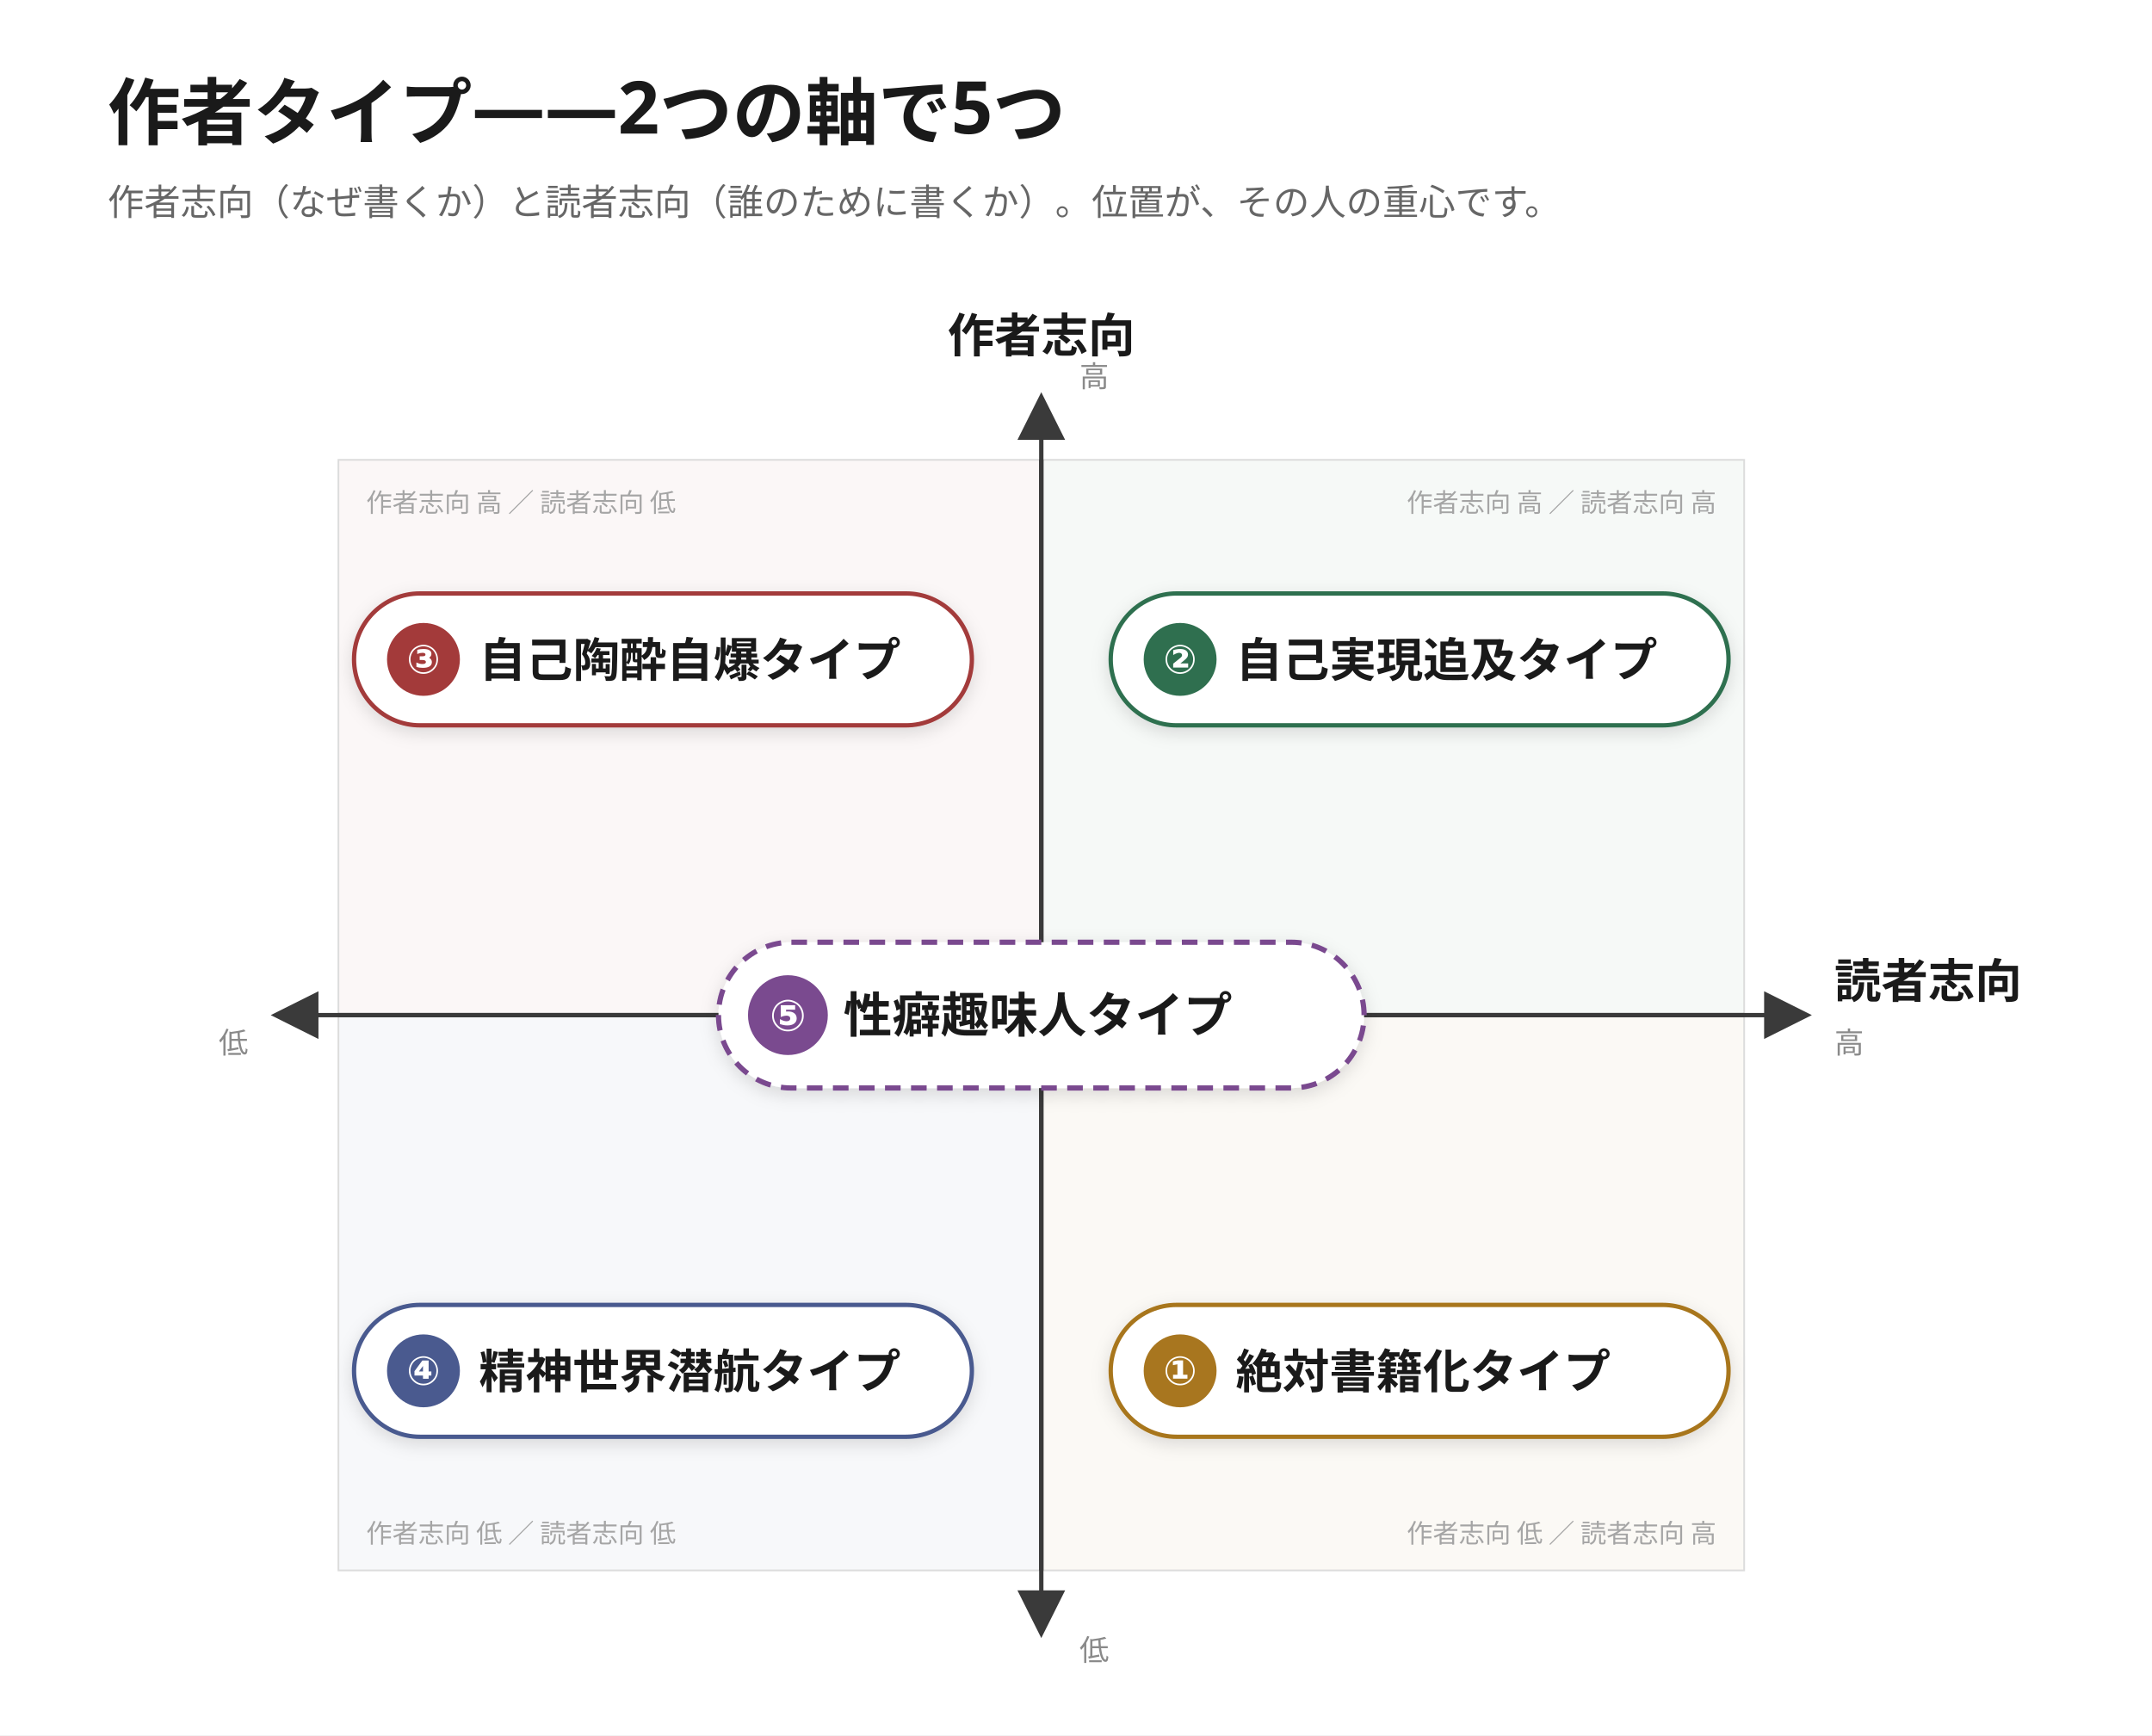
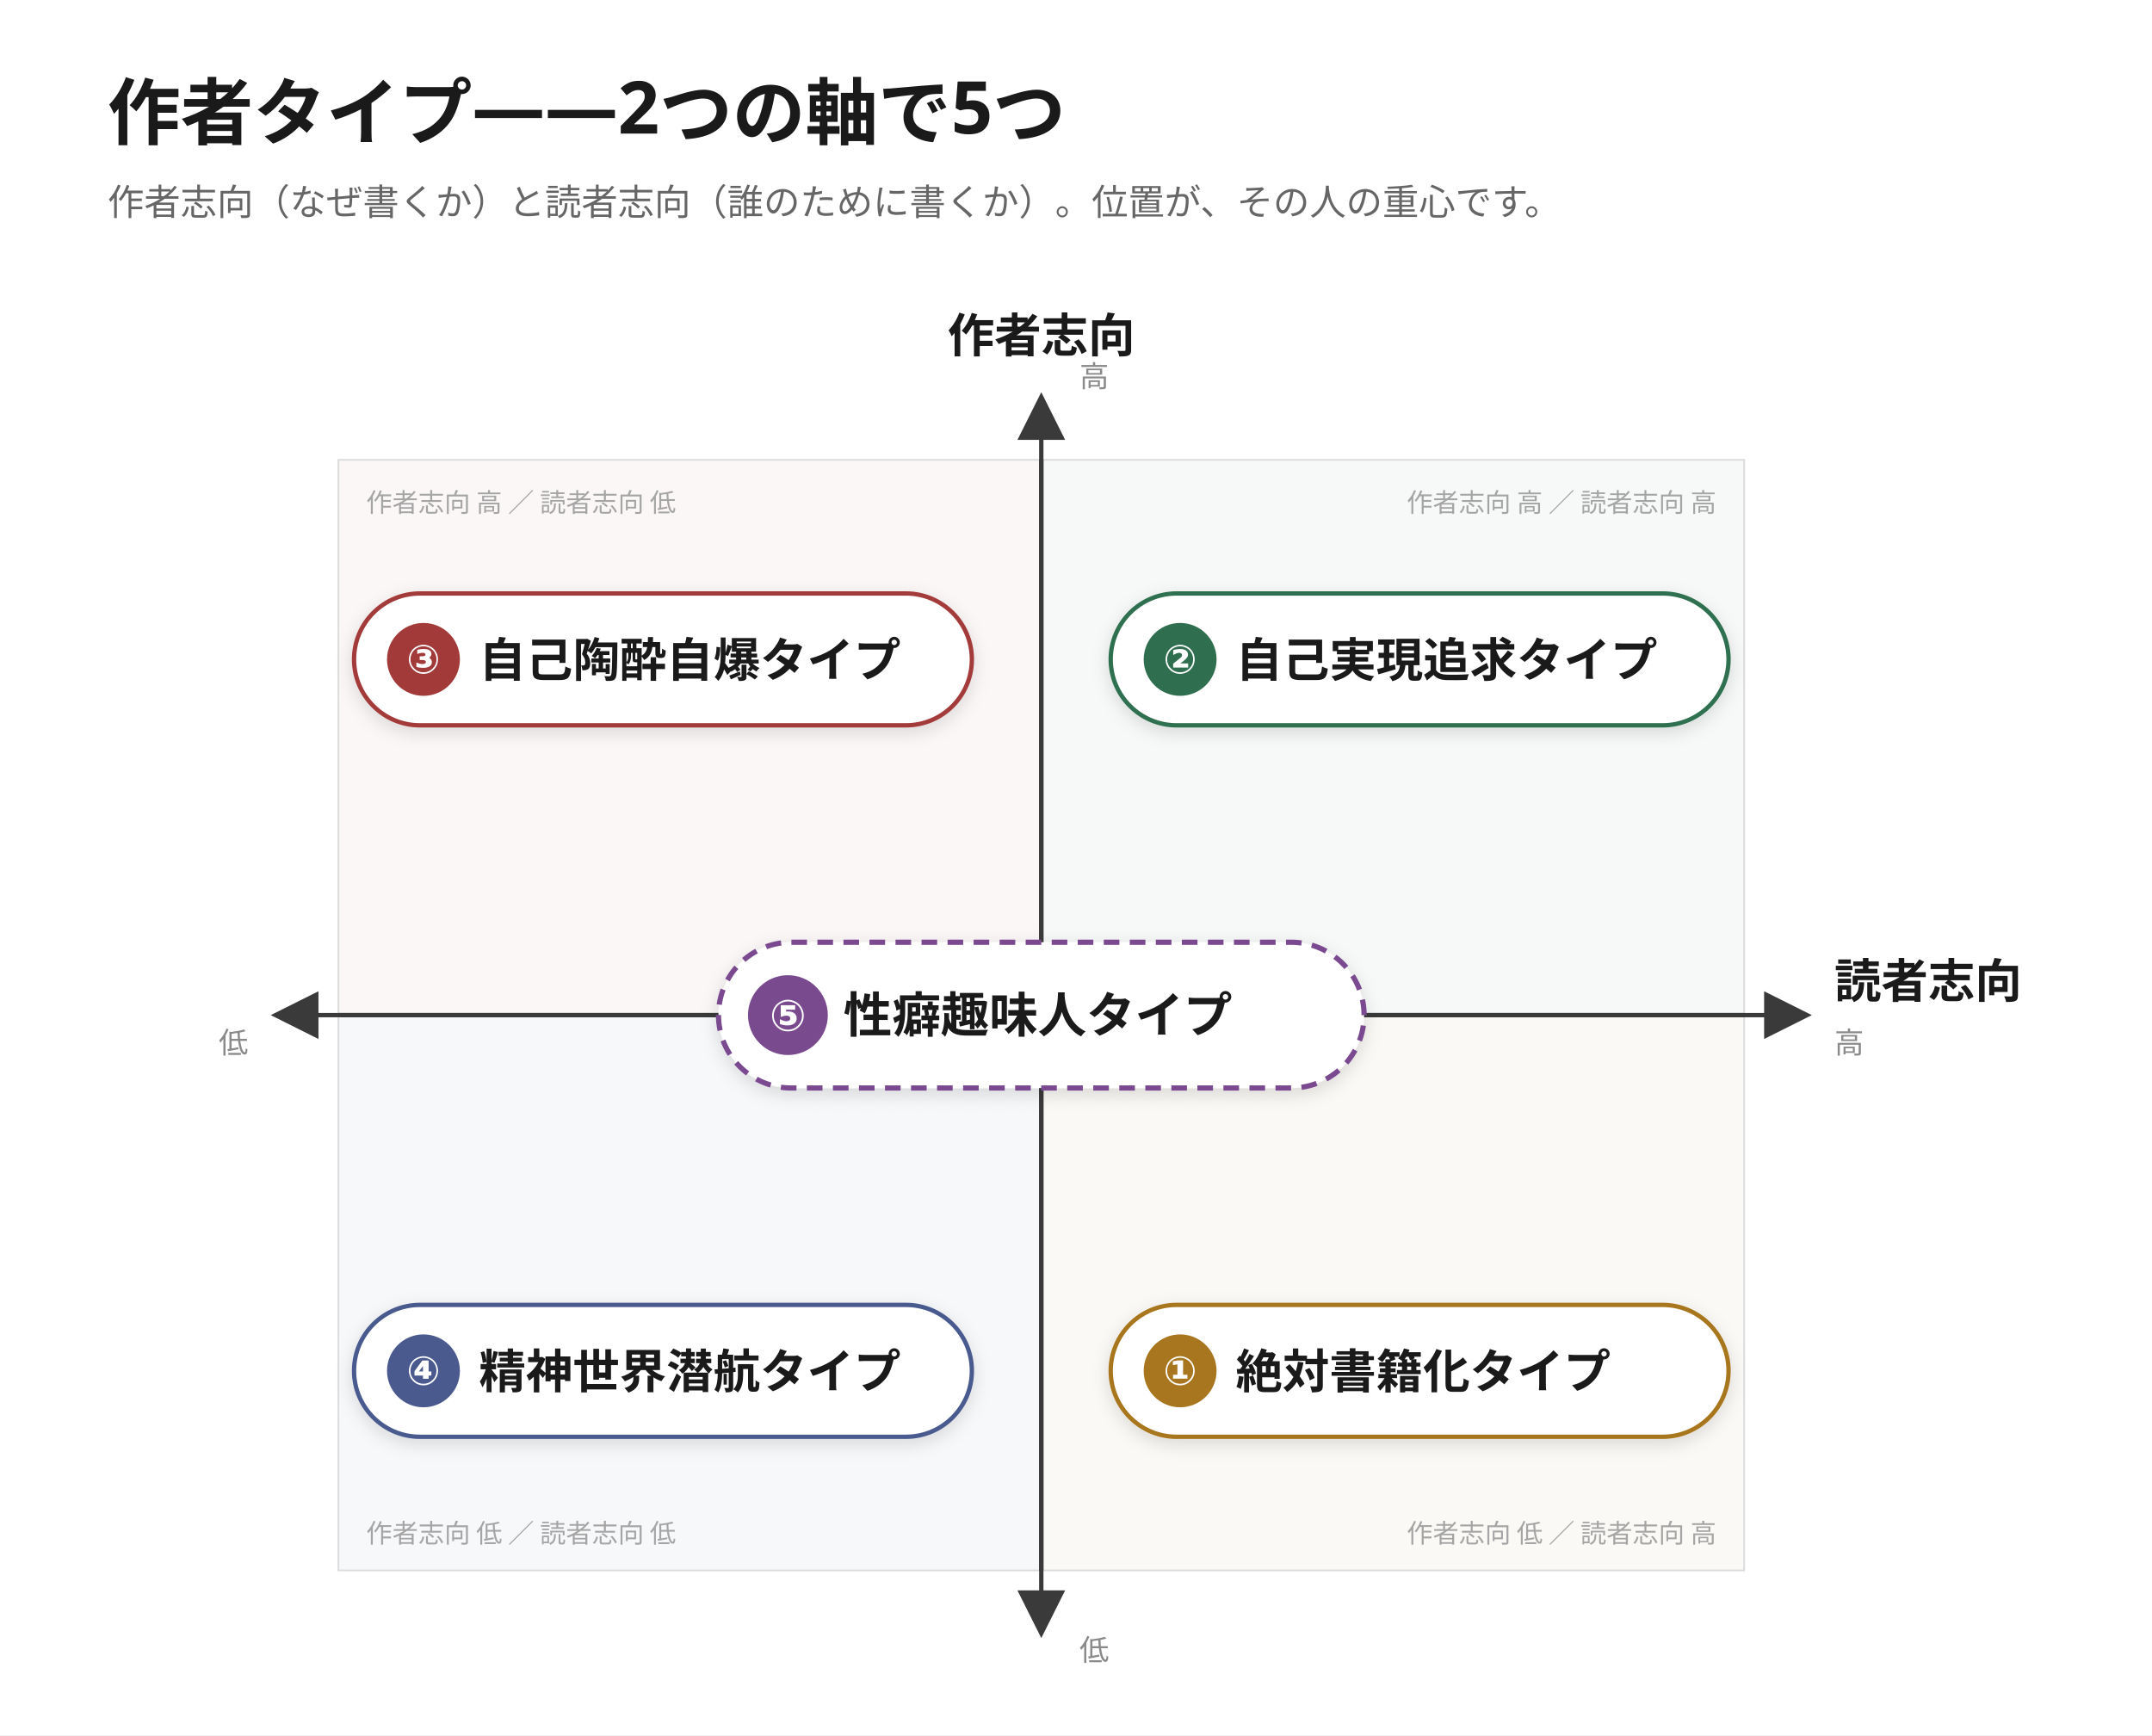
<svg xmlns="http://www.w3.org/2000/svg" width="1240" height="1000" viewBox="0 0 1240 1000" font-family="'Yu Gothic UI','Yu Gothic','Meiryo',sans-serif">
  <rect width="1240" height="1000" fill="#fff" />
  <defs>
    <filter id="sh" x="-30%" y="-60%" width="160%" height="220%">
      <feDropShadow dx="0" dy="3" stdDeviation="5" flood-color="#000" flood-opacity="0.13" />
    </filter>
    <marker id="ar" markerWidth="11" markerHeight="11" refX="9" refY="5.5" orient="auto">
      <path d="M0,0 L11,5.5 L0,11 z" fill="#3a3a3a" />
    </marker>
  </defs>
  <text x="62" y="80" font-size="42" font-weight="bold" fill="#1a1a1a">作者タイプ——2つの軸で5つ</text>
  <text x="62" y="124" font-size="21" fill="#666">作者志向（なぜ書くか）と読者志向（誰のために書くか）。位置が、その人の重心です。</text>
  <rect x="195" y="265" width="405" height="320" fill="#a33a3a" opacity="0.045" />
  <rect x="600" y="265" width="405" height="320" fill="#2f6f4f" opacity="0.045" />
  <rect x="195" y="585" width="405" height="320" fill="#4a5a8f" opacity="0.045" />
  <rect x="600" y="585" width="405" height="320" fill="#a8761f" opacity="0.045" />
  <rect x="195" y="265" width="810" height="640" fill="none" stroke="#dcdcdc" stroke-width="1" />
  <text x="211" y="295" font-size="15" fill="#a5a5a5" text-anchor="start">作者志向 高 ／ 読者志向 低</text>
  <text x="989" y="295" font-size="15" fill="#a5a5a5" text-anchor="end">作者志向 高 ／ 読者志向 高</text>
  <text x="211" y="889" font-size="15" fill="#a5a5a5" text-anchor="start">作者志向 低 ／ 読者志向 低</text>
  <text x="989" y="889" font-size="15" fill="#a5a5a5" text-anchor="end">作者志向 低 ／ 読者志向 高</text>
  <line x1="600" y1="905" x2="600" y2="231" stroke="#3a3a3a" stroke-width="2.5" marker-end="url(#ar)" />
  <line x1="600" y1="265" x2="600" y2="939" stroke="#3a3a3a" stroke-width="2.5" marker-end="url(#ar)" />
  <line x1="195" y1="585" x2="1039" y2="585" stroke="#3a3a3a" stroke-width="2.5" marker-end="url(#ar)" />
  <line x1="1005" y1="585" x2="161" y2="585" stroke="#3a3a3a" stroke-width="2.5" marker-end="url(#ar)" />
  <text x="600" y="203" font-size="27" font-weight="bold" fill="#1a1a1a" text-anchor="middle">作者志向</text>
  <text x="622" y="223" font-size="17" fill="#8a8a8a" text-anchor="start">高</text>
  <text x="622" y="957" font-size="17" fill="#8a8a8a" text-anchor="start">低</text>
  <text x="1057" y="575" font-size="27" font-weight="bold" fill="#1a1a1a" text-anchor="start">読者志向</text>
  <text x="1057" y="607" font-size="17" fill="#8a8a8a" text-anchor="start">高</text>
  <text x="143" y="607" font-size="17" fill="#8a8a8a" text-anchor="end">低</text>
  <g filter="url(#sh)">
    <rect x="640" y="752" width="356" height="76" rx="38" fill="#fff" stroke="#a8761f" stroke-width="2.5" />
  </g>
  <circle cx="680" cy="790" r="21" fill="#a8761f" />
  <text x="680" y="798" font-size="23" font-weight="bold" fill="#fff" text-anchor="middle">①</text>
  <text x="712" y="800" font-size="27" font-weight="bold" fill="#1a1a1a" text-anchor="start">絶対書籍化タイプ</text>
  <g filter="url(#sh)">
    <rect x="640" y="342" width="356" height="76" rx="38" fill="#fff" stroke="#2f6f4f" stroke-width="2.5" />
  </g>
  <circle cx="680" cy="380" r="21" fill="#2f6f4f" />
  <text x="680" y="388" font-size="23" font-weight="bold" fill="#fff" text-anchor="middle">②</text>
-   <text x="712" y="390" font-size="27" font-weight="bold" fill="#1a1a1a" text-anchor="start">自己実現追及タイプ</text>
+   <text x="712" y="390" font-size="27" font-weight="bold" fill="#1a1a1a" text-anchor="start">自己実現追求タイプ</text>
  <g filter="url(#sh)">
    <rect x="204" y="342" width="356" height="76" rx="38" fill="#fff" stroke="#a33a3a" stroke-width="2.5" />
  </g>
  <circle cx="244" cy="380" r="21" fill="#a33a3a" />
  <text x="244" y="388" font-size="23" font-weight="bold" fill="#fff" text-anchor="middle">③</text>
  <text x="276" y="390" font-size="27" font-weight="bold" fill="#1a1a1a" text-anchor="start">自己陶酔自爆タイプ</text>
  <g filter="url(#sh)">
    <rect x="204" y="752" width="356" height="76" rx="38" fill="#fff" stroke="#4a5a8f" stroke-width="2.5" />
  </g>
  <circle cx="244" cy="790" r="21" fill="#4a5a8f" />
  <text x="244" y="798" font-size="23" font-weight="bold" fill="#fff" text-anchor="middle">④</text>
  <text x="276" y="800" font-size="27" font-weight="bold" fill="#1a1a1a" text-anchor="start">精神世界潜航タイプ</text>
  <g filter="url(#sh)">
    <rect x="414" y="543" width="372" height="84" rx="42" fill="#fff" stroke="#7a4a8f" stroke-width="3" stroke-dasharray="9 6" />
  </g>
  <circle cx="454" cy="585" r="23" fill="#7a4a8f" />
  <text x="454" y="594" font-size="25" font-weight="bold" fill="#fff" text-anchor="middle">⑤</text>
  <text x="486" y="595" font-size="28" font-weight="bold" fill="#1a1a1a" text-anchor="start">性癖趣味人タイプ</text>
</svg>
